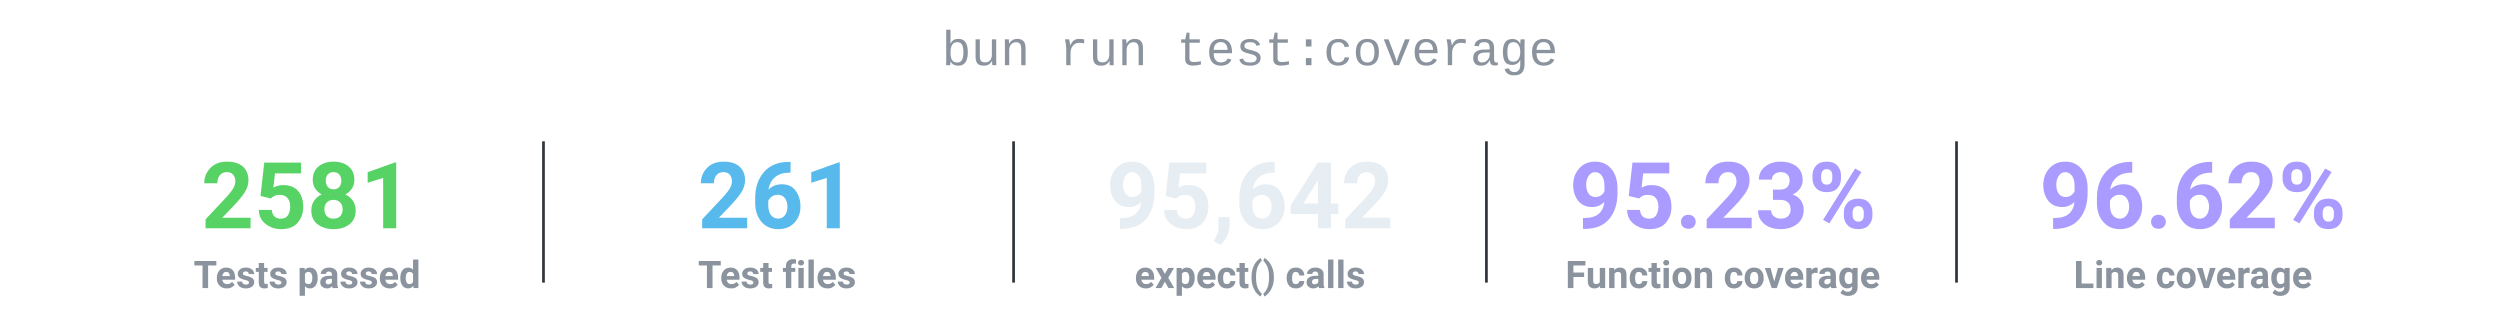
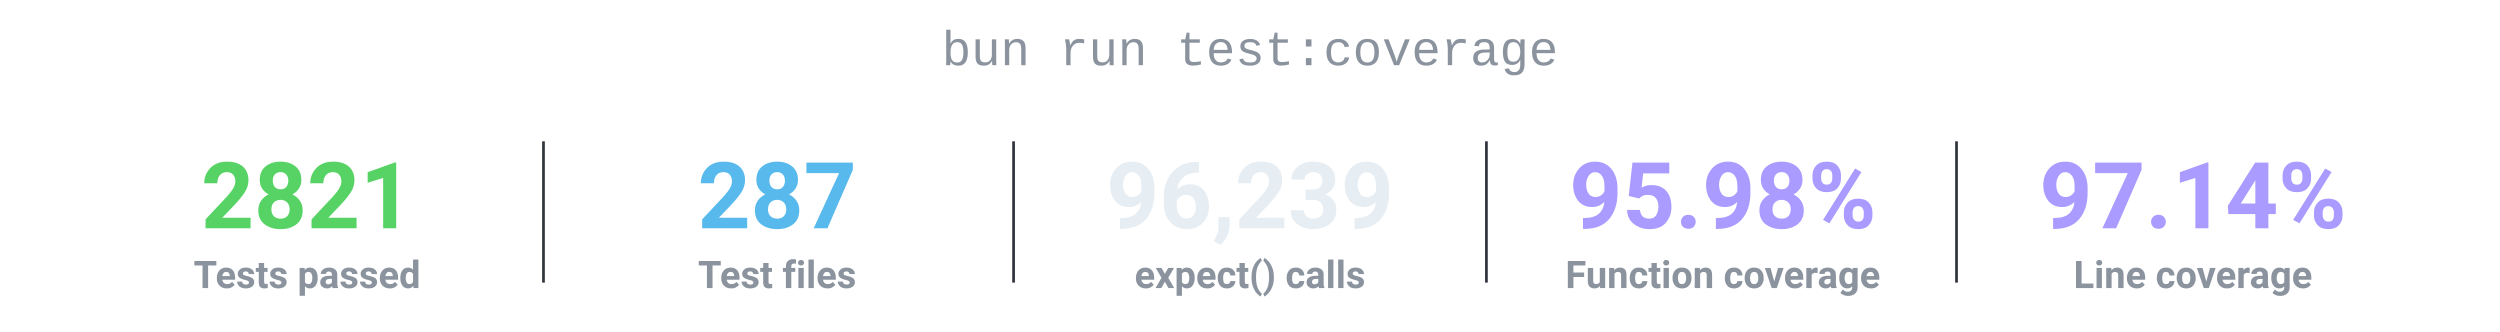
- <svg xmlns="http://www.w3.org/2000/svg" viewBox="0 0 920 122" width="920" height="122" role="img" aria-label="bun run test:coverage — 2581 tests passed, 271 test files, 95,642 expect() calls, 95.23% function coverage, 96.62% line coverage">
+ <svg xmlns="http://www.w3.org/2000/svg" viewBox="0 0 920 122" width="920" height="122" role="img" aria-label="bun run test:coverage — 2821 tests passed, 287 test files, 96,239 expect() calls, 95.98% function coverage, 97.14% line coverage">
  <style>
    .cmd { font-family: ui-monospace, SFMono-Regular, 'SF Mono', Menlo, Consolas, 'Liberation Mono', monospace; font-weight: 500; font-size: 18px; }
    .val { font-family: system-ui, -apple-system, BlinkMacSystemFont, 'Segoe UI', Roboto, sans-serif; font-weight: 700; font-size: 34px; }
    .lbl { font-family: system-ui, -apple-system, BlinkMacSystemFont, 'Segoe UI', Roboto, sans-serif; font-weight: 600; font-size: 14px; }
  </style>
  <text x="460" y="24" text-anchor="middle" class="cmd" fill="#8b949e">bun run test:coverage</text>
  <line x1="200" y1="52" x2="200" y2="104" stroke="#30363d" stroke-width="1" />
  <line x1="373" y1="52" x2="373" y2="104" stroke="#30363d" stroke-width="1" />
  <line x1="547" y1="52" x2="547" y2="104" stroke="#30363d" stroke-width="1" />
  <line x1="720" y1="52" x2="720" y2="104" stroke="#30363d" stroke-width="1" />
-   <text x="113" y="84" text-anchor="middle" class="val" fill="#56d364">2581</text>
+   <text x="113" y="84" text-anchor="middle" class="val" fill="#56d364">2821</text>
  <text x="113" y="106" text-anchor="middle" class="lbl" fill="#8b949e">Tests passed</text>
-   <text x="286" y="84" text-anchor="middle" class="val" fill="#58b9ec">261</text>
+   <text x="286" y="84" text-anchor="middle" class="val" fill="#58b9ec">287</text>
  <text x="286" y="106" text-anchor="middle" class="lbl" fill="#8b949e">Test files</text>
-   <text x="460" y="84" text-anchor="middle" class="val" fill="#e6edf3">95,642</text>
+   <text x="460" y="84" text-anchor="middle" class="val" fill="#e6edf3">96,239</text>
  <text x="460" y="106" text-anchor="middle" class="lbl" fill="#8b949e">expect() calls</text>
-   <text x="634" y="84" text-anchor="middle" class="val" fill="#a99bff">95.23%</text>
+   <text x="634" y="84" text-anchor="middle" class="val" fill="#a99bff">95.98%</text>
  <text x="634" y="106" text-anchor="middle" class="lbl" fill="#8b949e">Function coverage</text>
-   <text x="807" y="84" text-anchor="middle" class="val" fill="#a99bff">96.62%</text>
+   <text x="807" y="84" text-anchor="middle" class="val" fill="#a99bff">97.14%</text>
  <text x="807" y="106" text-anchor="middle" class="lbl" fill="#8b949e">Line coverage</text>
</svg>
